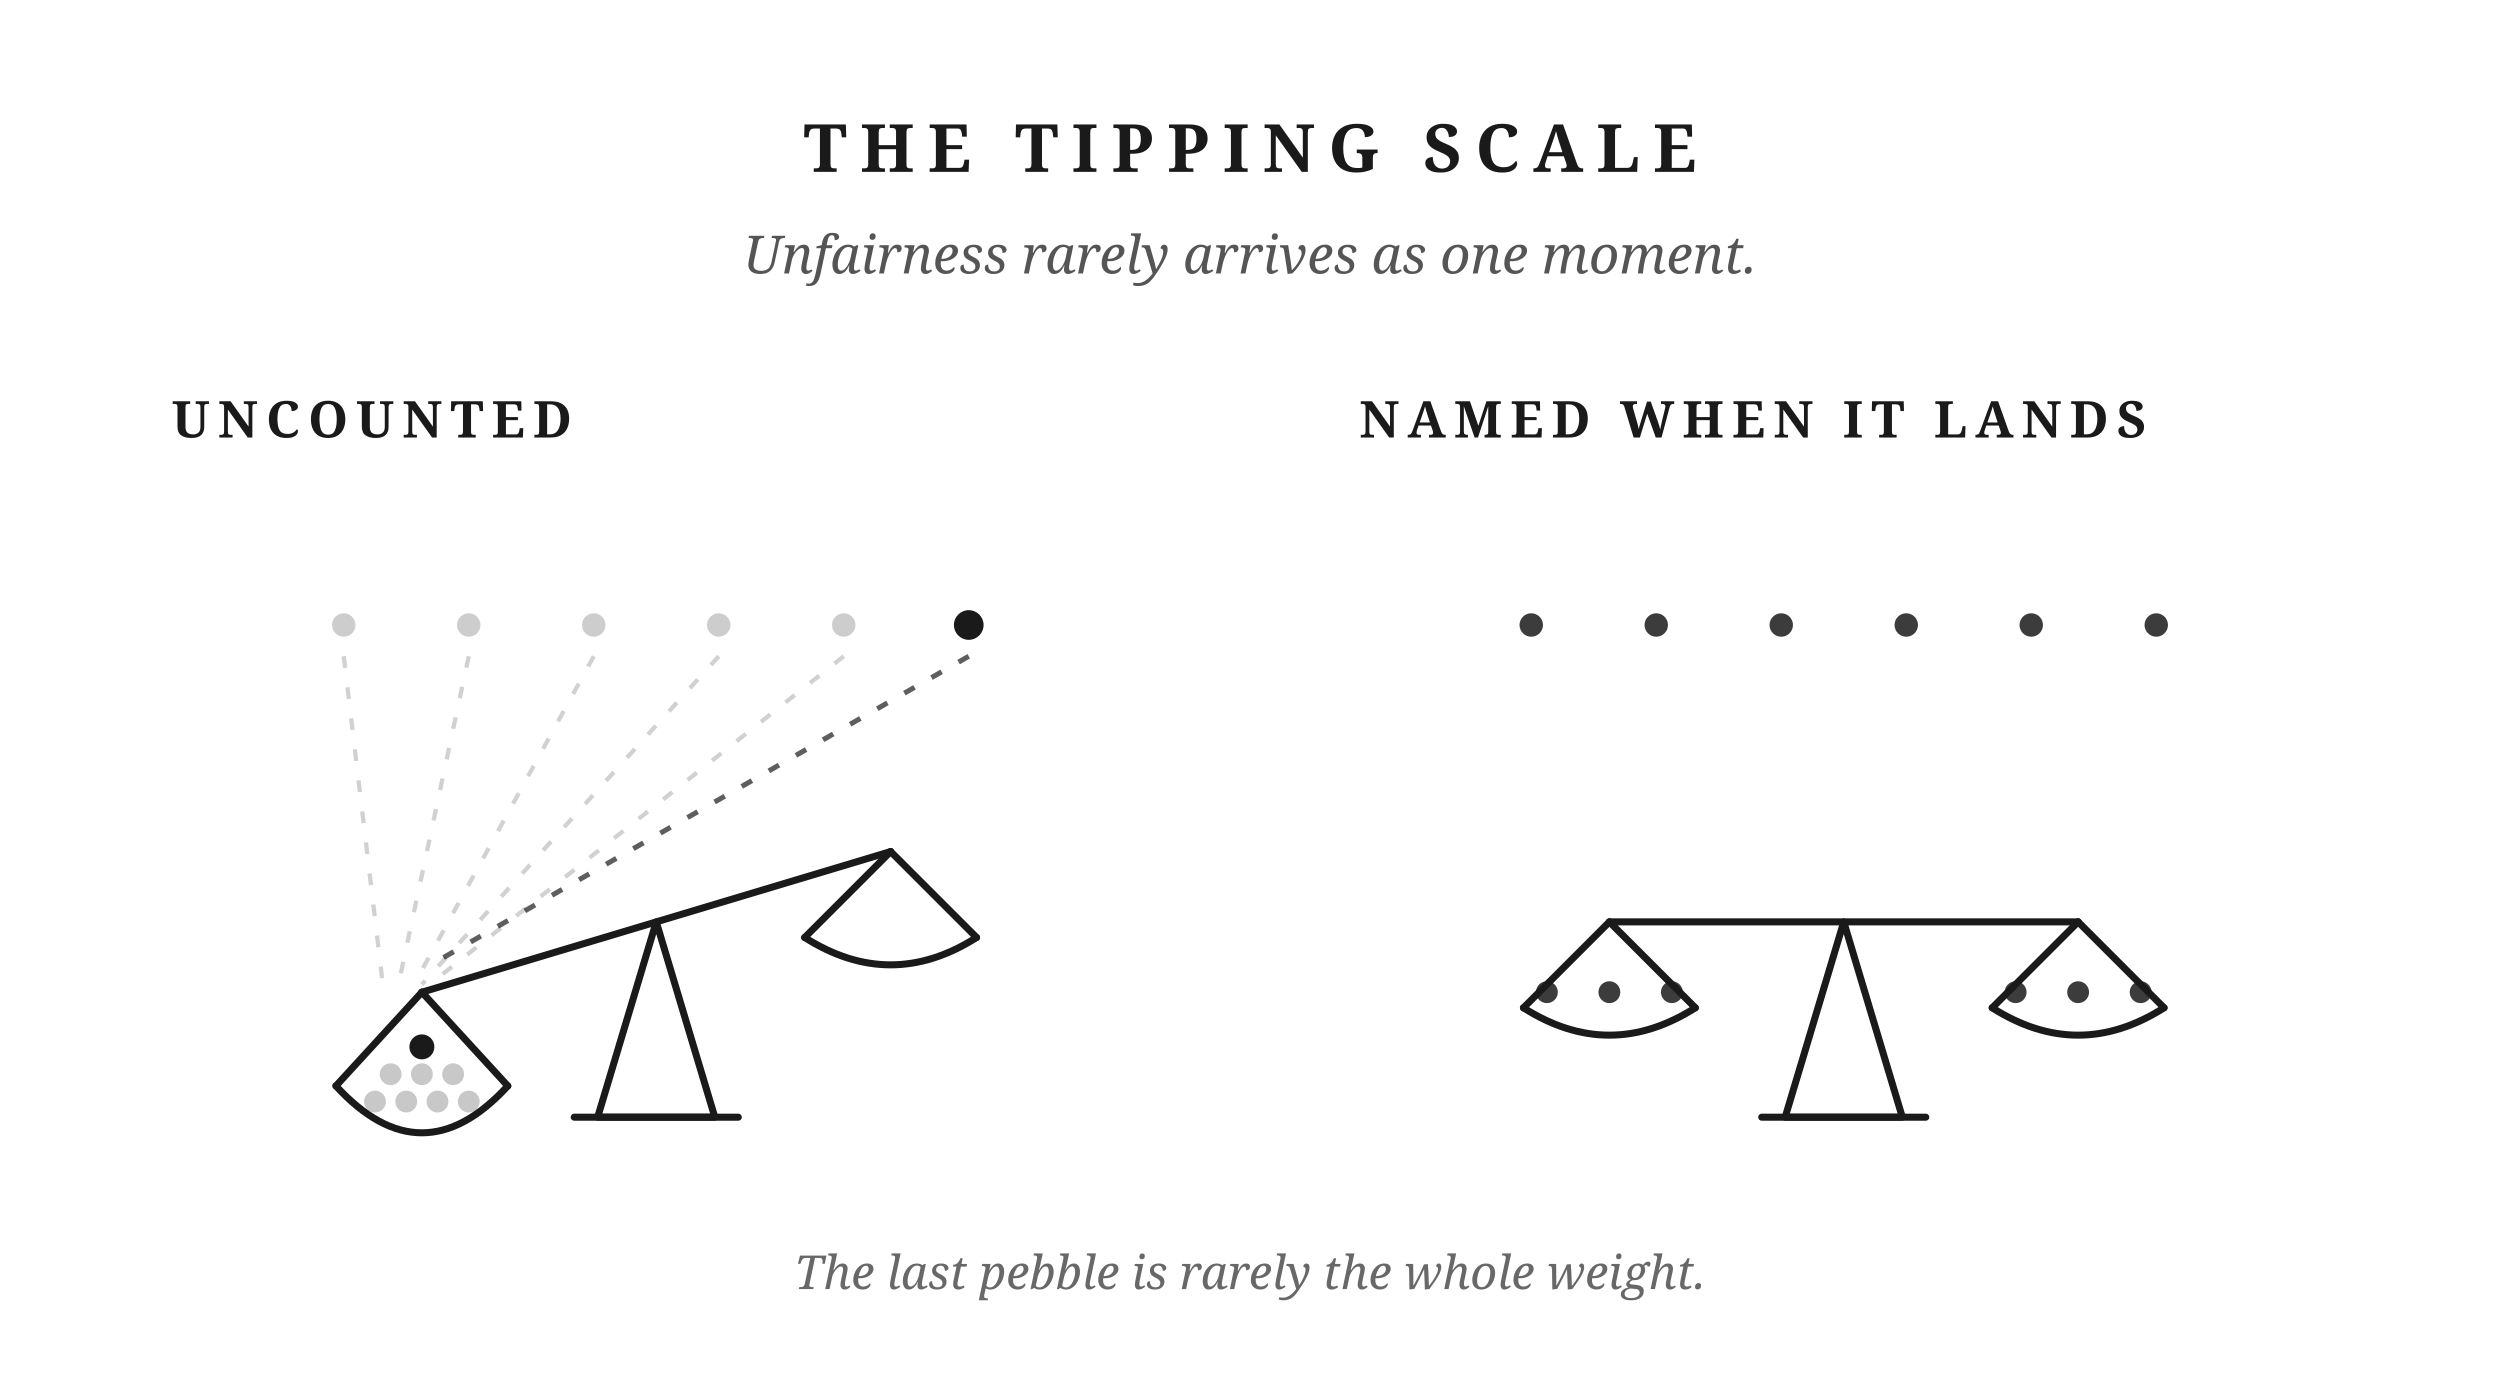
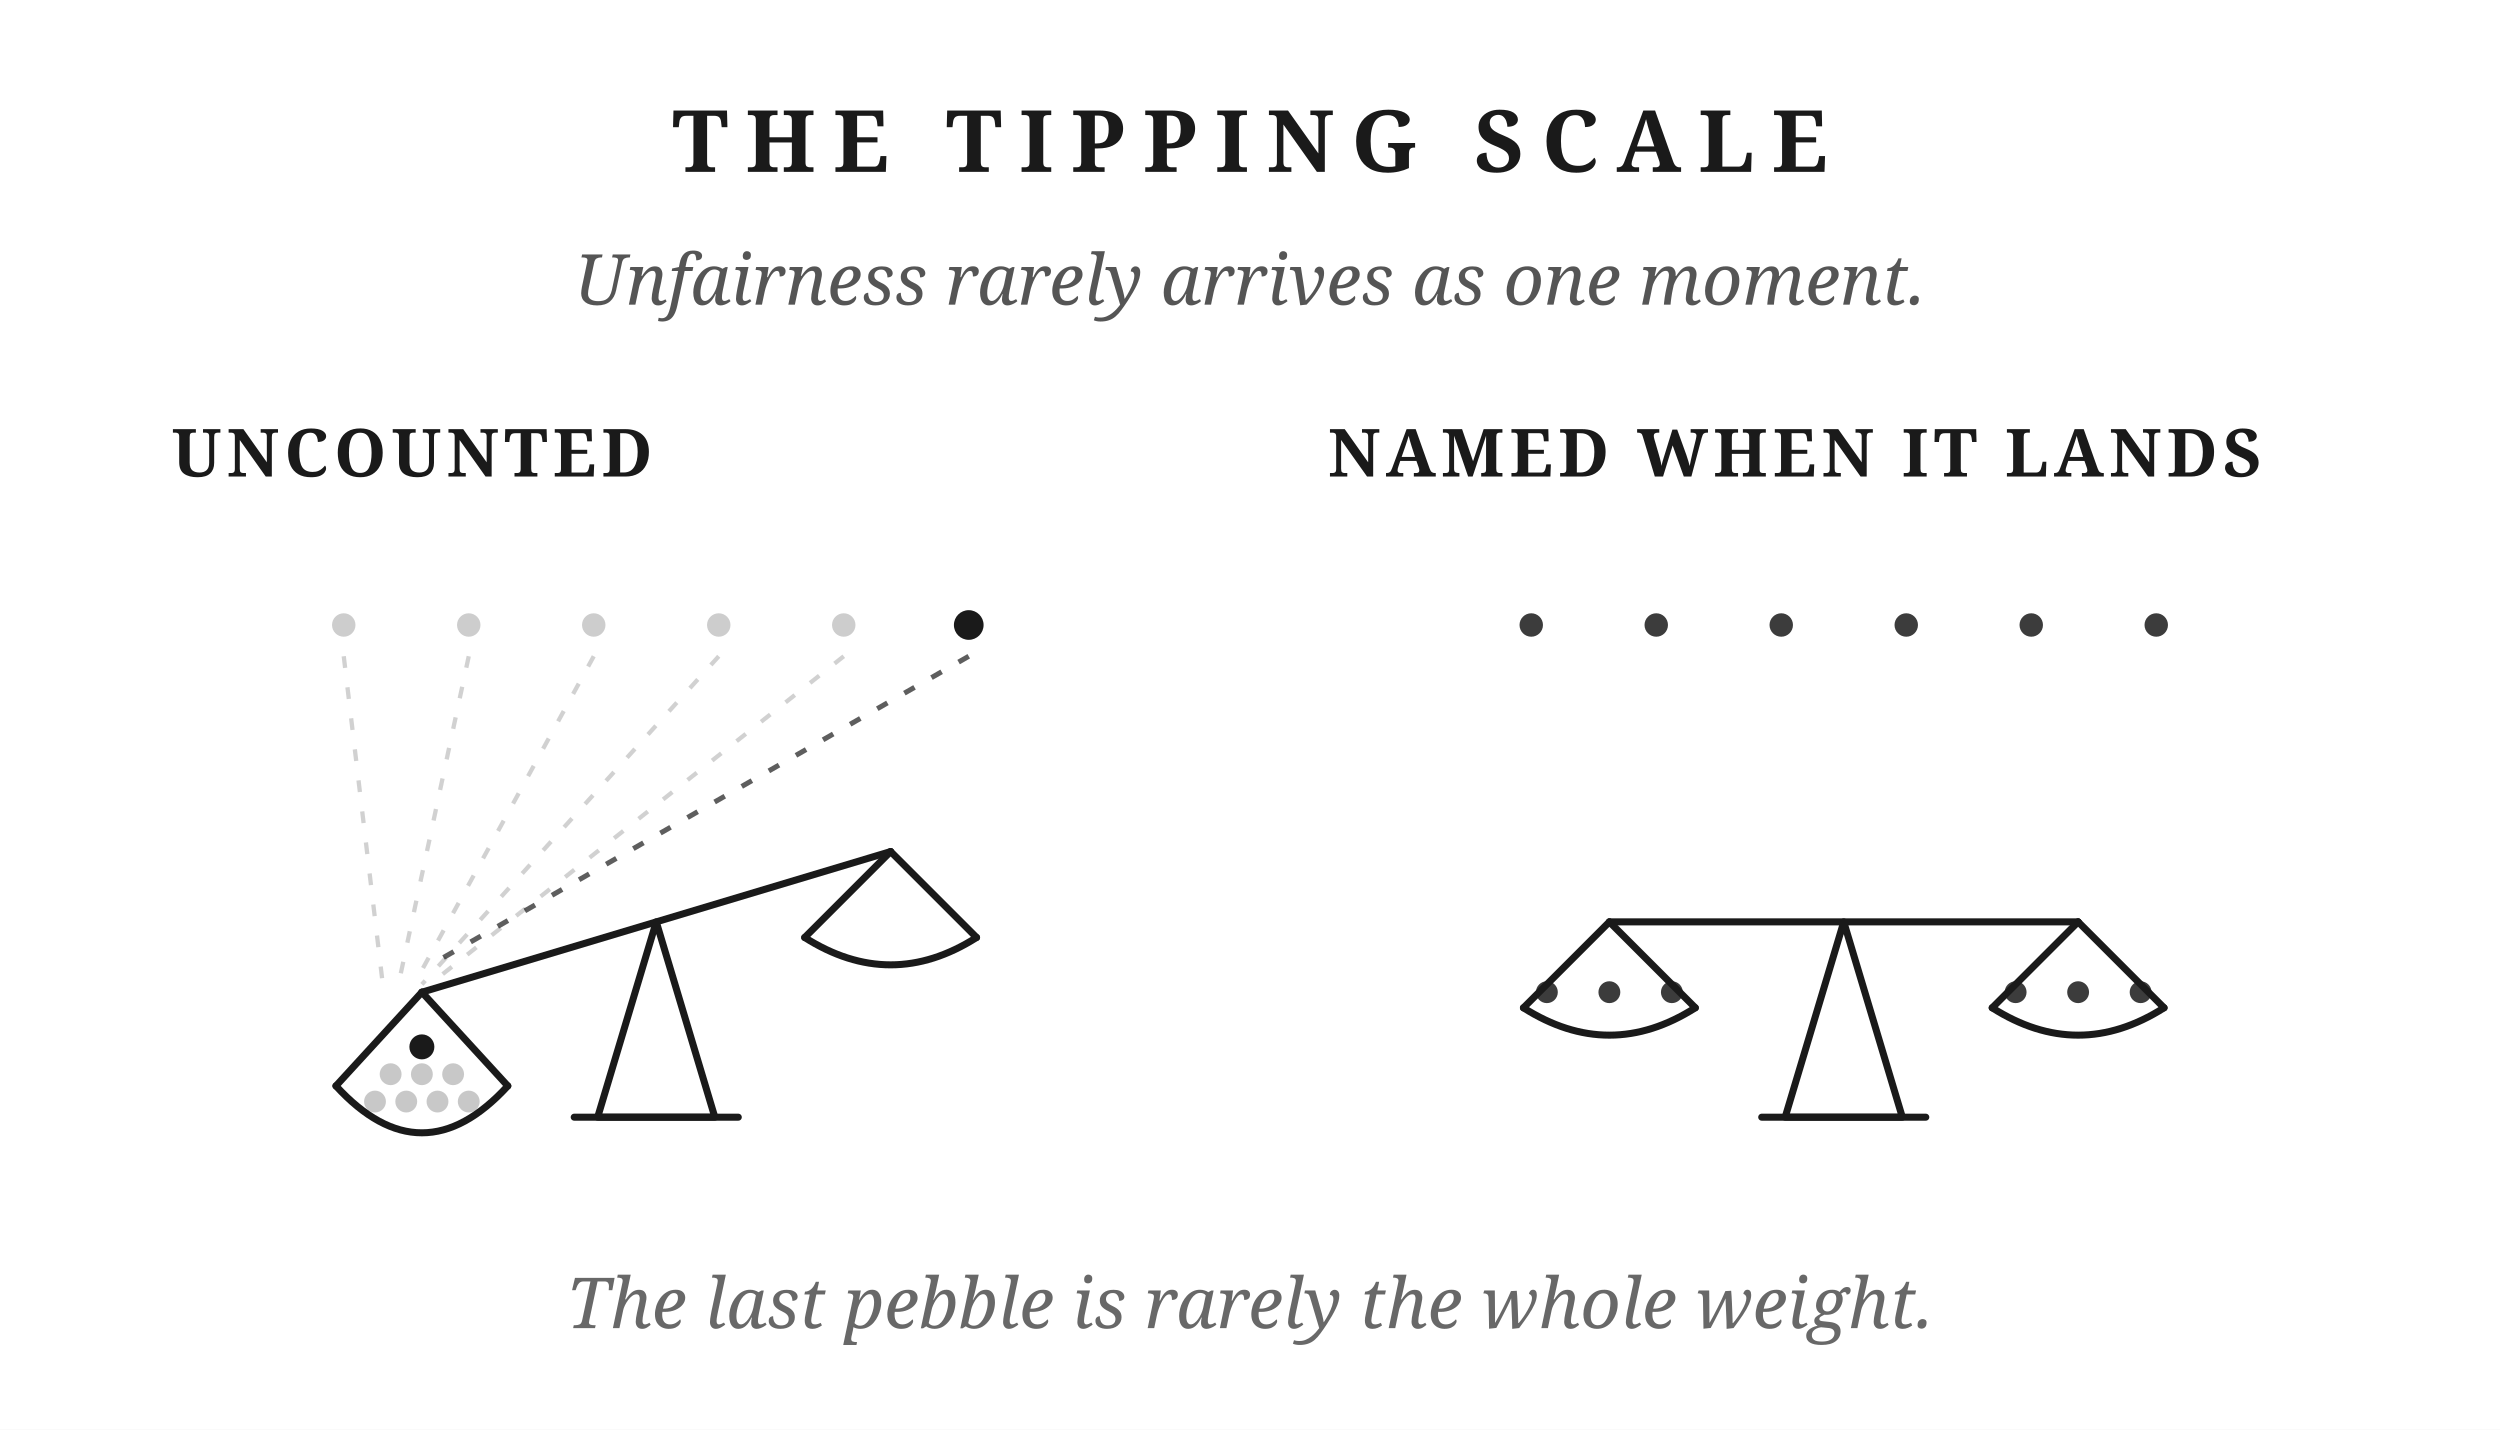
- <svg xmlns="http://www.w3.org/2000/svg" viewBox="0 0 640 352" style="color:#1a1a1a" role="img" aria-label="The Tipping Scale">
+ <svg xmlns="http://www.w3.org/2000/svg" viewBox="0 0 640 366" style="color:#1a1a1a" role="img" aria-label="The Tipping Scale">
  <style>
-     .ttl{font:600 17px Georgia,serif;letter-spacing:.20em;text-anchor:middle}
-     .sub{font:italic 13.5px Georgia,serif;text-anchor:middle;opacity:.74}
-     .lbl{font:600 13px Georgia,serif;letter-spacing:.16em;text-anchor:start}
-     .cap{font:italic 12px Georgia,serif;opacity:.66;text-anchor:middle}
+     .ttl{font:600 22px Georgia,serif;letter-spacing:.20em;text-anchor:middle}
+     .sub{font:italic 18px Georgia,serif;text-anchor:middle;opacity:.74}
+     .lbl{font:600 17px Georgia,serif;letter-spacing:.08em;text-anchor:start}
+     .cap{font:italic 18px Georgia,serif;opacity:.66;text-anchor:middle}
    .ln{stroke:currentColor;stroke-width:1.8;fill:none;stroke-linecap:round;stroke-linejoin:round}
    .fall{stroke:currentColor;stroke-width:1.1;fill:none;stroke-dasharray:3 5;opacity:.2}
    .last{stroke:currentColor;stroke-width:1.3;fill:none;opacity:.7;stroke-dasharray:3 5}
  </style>
-   <rect x="0" y="0" width="640" height="352" fill="#ffffff" />
+   <rect x="0" y="0" width="640" height="366" fill="#ffffff" />
  <g fill="currentColor">
    <text class="ttl" x="320" y="44">THE TIPPING SCALE</text>
-     <text class="sub" x="320" y="70">Unfairness rarely arrives as one moment.</text>
+     <text class="sub" x="320" y="78">Unfairness rarely arrives as one moment.</text>
  </g>
  <g fill="currentColor">
-     <text class="lbl" x="44" y="112">UNCOUNTED</text>
-     <text class="lbl" x="348" y="112">NAMED WHEN IT LANDS</text>
+     <text class="lbl" x="44" y="122">UNCOUNTED</text>
+     <text class="lbl" x="340" y="122">NAMED WHEN IT LANDS</text>
  </g>
  <g fill="currentColor" opacity=".22">
    <circle cx="88" cy="160" r="3" />
    <circle cx="120" cy="160" r="3" />
    <circle cx="152" cy="160" r="3" />
    <circle cx="184" cy="160" r="3" />
    <circle cx="216" cy="160" r="3" />
  </g>
  <g fill="currentColor">
    <circle cx="248" cy="160" r="3.8" />
  </g>
  <g class="fall">
    <path d="M88 168 98 252" />
    <path d="M120 168 102 252" />
    <path d="M152 168 106 252" />
    <path d="M184 168 108 252" />
    <path d="M216 168 110 252" />
  </g>
  <g class="last">
    <path d="M248 168 112 246" />
  </g>
  <g fill="currentColor" opacity=".85">
    <circle cx="392" cy="160" r="3" />
    <circle cx="424" cy="160" r="3" />
    <circle cx="456" cy="160" r="3" />
    <circle cx="488" cy="160" r="3" />
    <circle cx="520" cy="160" r="3" />
    <circle cx="552" cy="160" r="3" />
  </g>
  <g class="ln" stroke="currentColor">
    <path d="M168 236 153 286h30z" />
    <path d="M147 286h42" />
    <path d="M108 254 228 218" />
    <path d="M108 254 86 278" />
    <path d="M108 254 130 278" />
    <path d="M86 278q22 24 44 0" />
    <path d="M228 218 206 240" />
    <path d="M228 218 250 240" />
    <path d="M206 240q22 14 44 0" />
  </g>
  <g fill="currentColor" opacity=".24">
    <circle cx="96" cy="282" r="2.8" />
    <circle cx="104" cy="282" r="2.8" />
    <circle cx="112" cy="282" r="2.8" />
    <circle cx="120" cy="282" r="2.8" />
    <circle cx="100" cy="275" r="2.8" />
    <circle cx="108" cy="275" r="2.8" />
    <circle cx="116" cy="275" r="2.8" />
  </g>
  <g fill="currentColor">
    <circle cx="108" cy="268" r="3.2" />
  </g>
  <g class="ln" stroke="currentColor">
    <path d="M472 236 457 286h30z" />
    <path d="M451 286h42" />
    <path d="M412 236 532 236" />
    <path d="M412 236 390 258" />
    <path d="M412 236 434 258" />
    <path d="M390 258q22 14 44 0" />
    <path d="M532 236 510 258" />
    <path d="M532 236 554 258" />
    <path d="M510 258q22 14 44 0" />
  </g>
  <g fill="currentColor" opacity=".85">
    <circle cx="396" cy="254" r="2.8" />
    <circle cx="412" cy="254" r="2.8" />
    <circle cx="428" cy="254" r="2.8" />
    <circle cx="516" cy="254" r="2.8" />
    <circle cx="532" cy="254" r="2.8" />
    <circle cx="548" cy="254" r="2.8" />
  </g>
  <g fill="currentColor">
-     <text class="cap" x="320" y="330">The last pebble is rarely the whole weight.</text>
+     <text class="cap" x="320" y="340">The last pebble is rarely the whole weight.</text>
  </g>
</svg>
